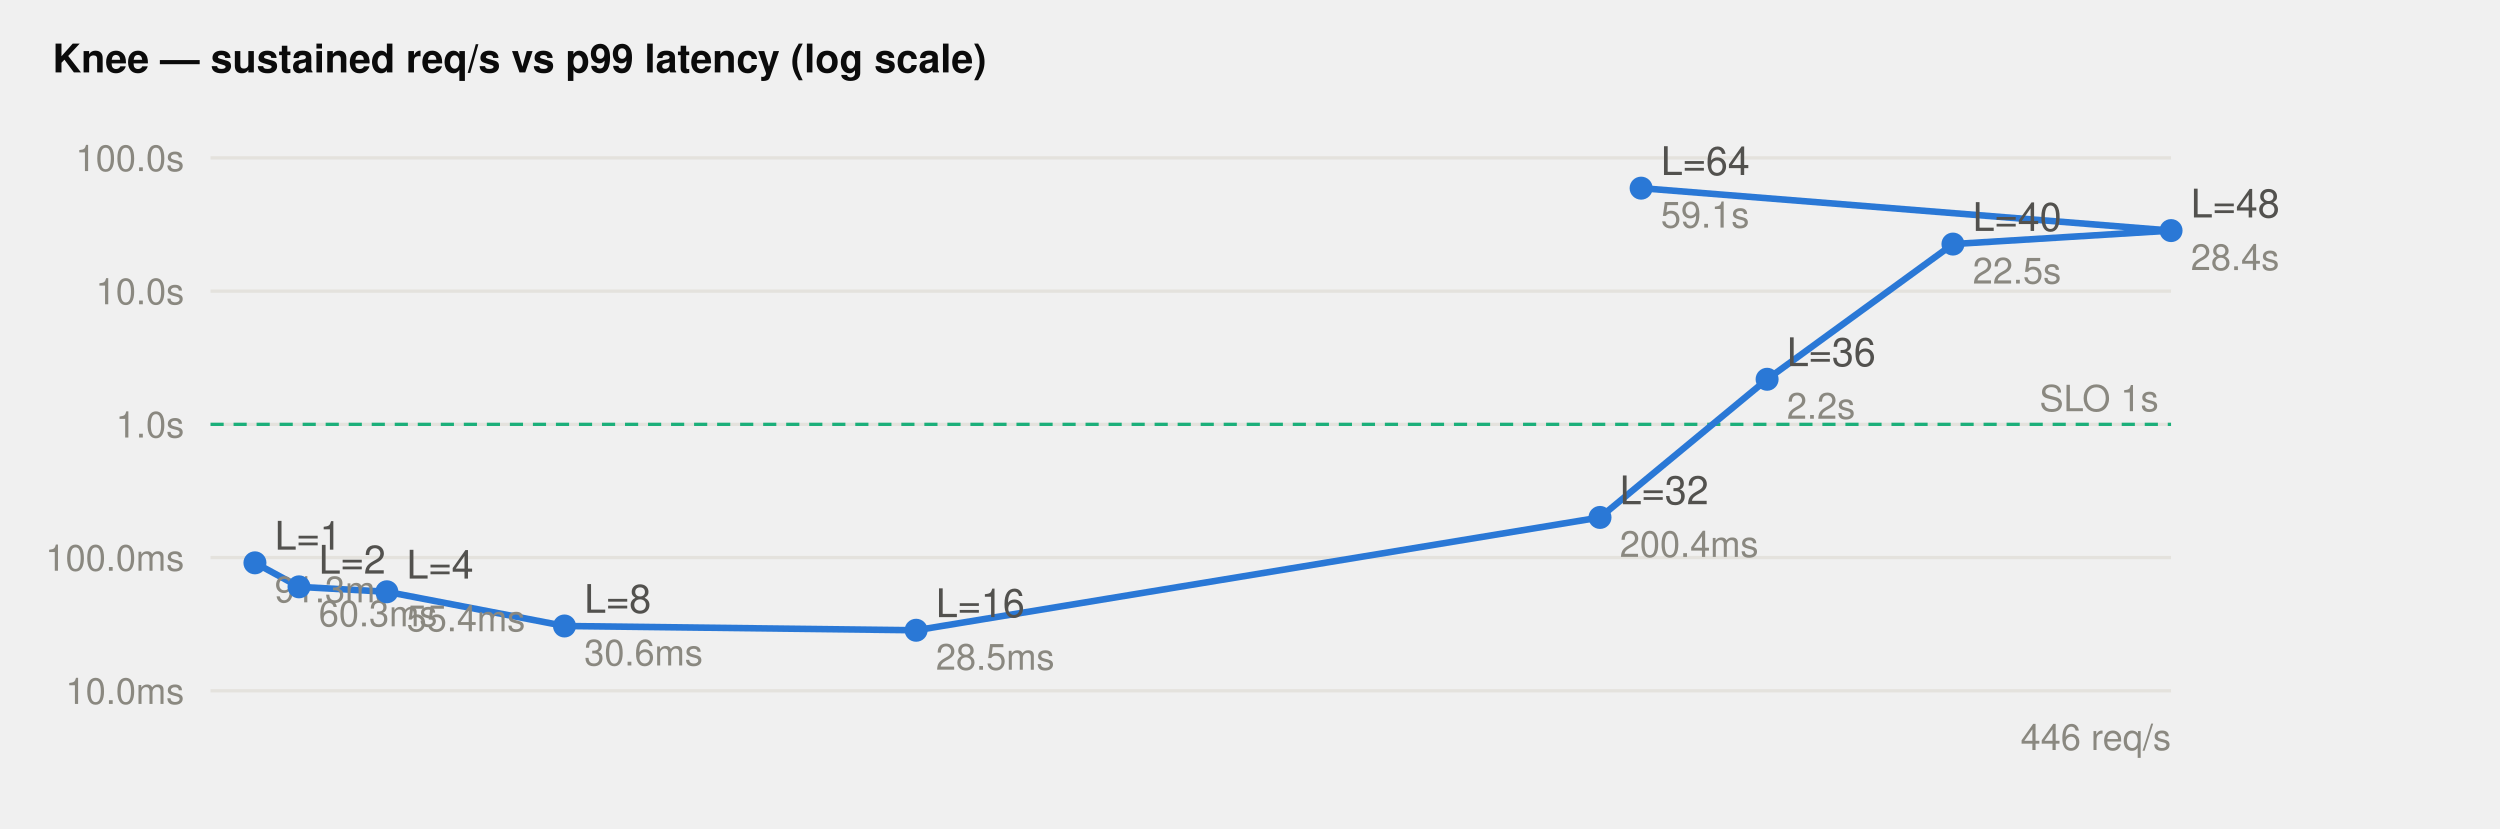
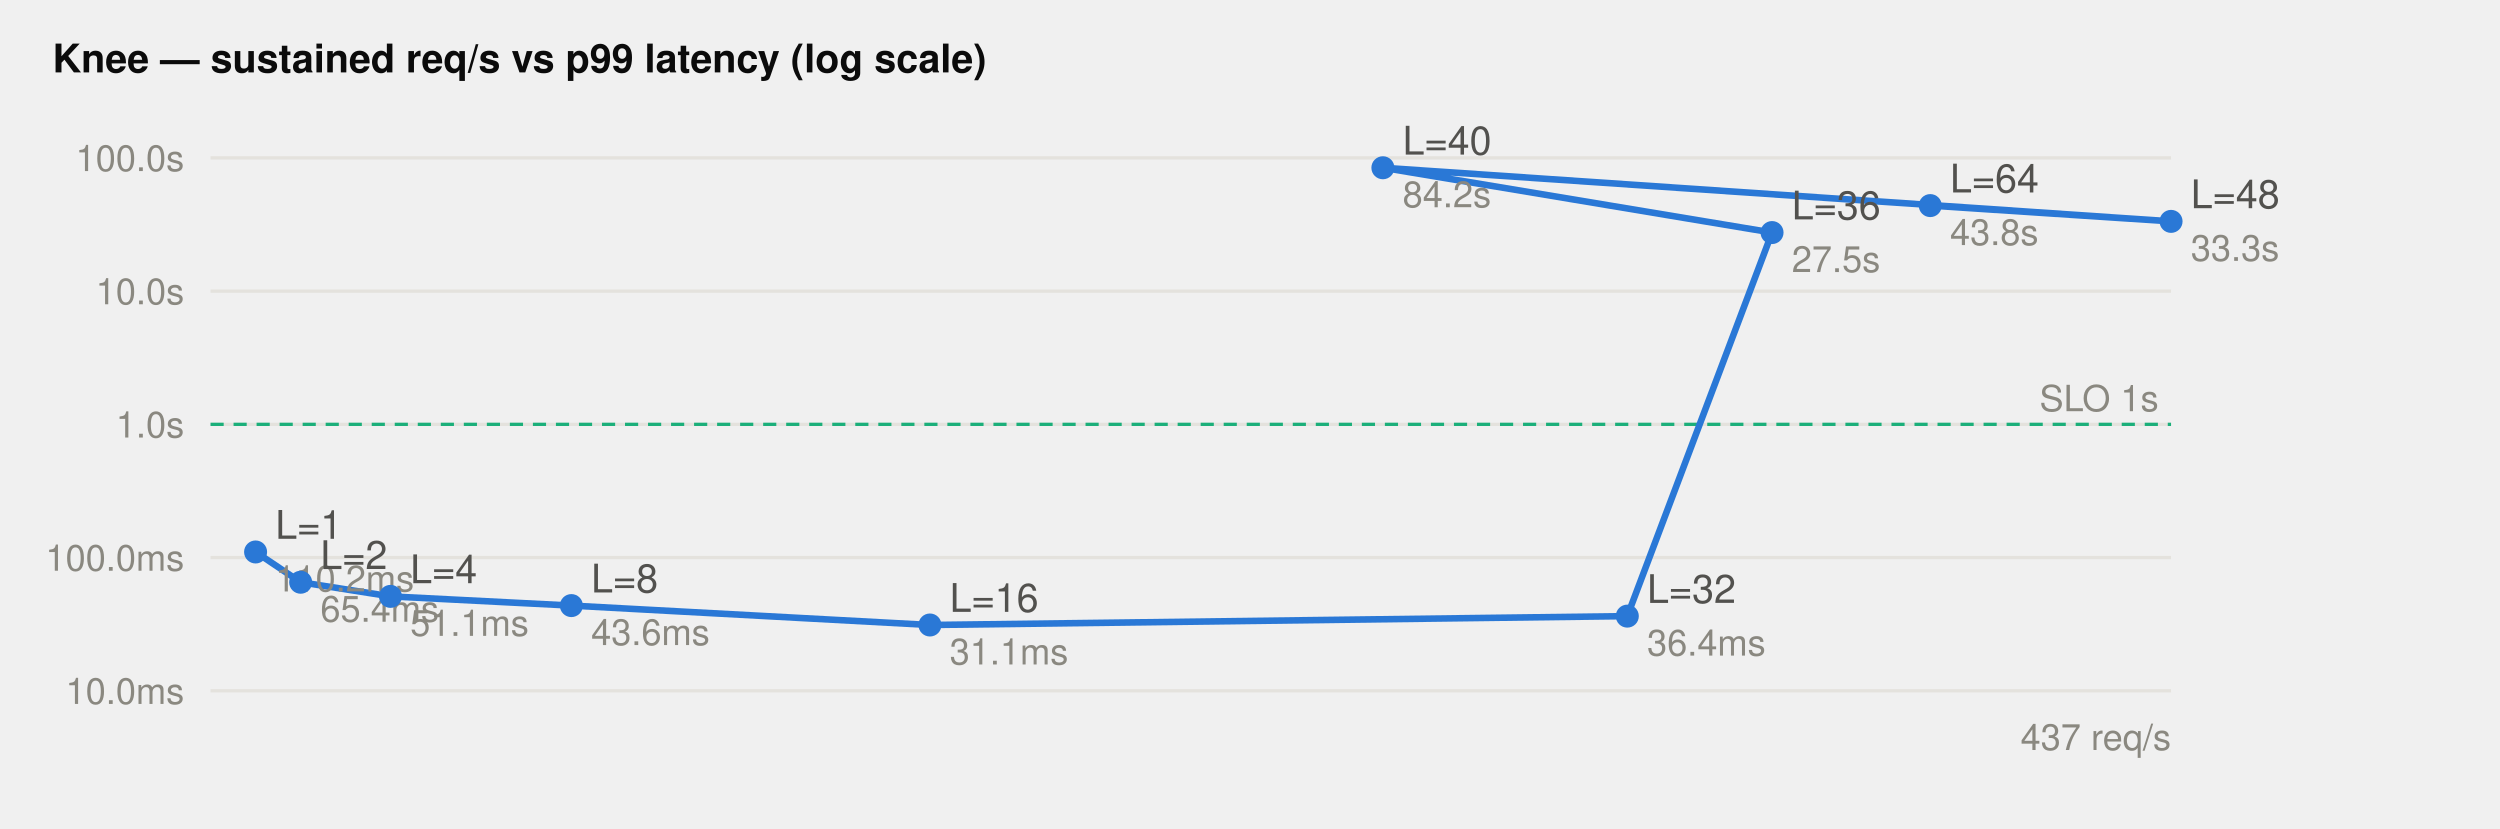
<svg xmlns="http://www.w3.org/2000/svg" viewBox="0 0 760 252" role="img" aria-label="Knee/saturation curve — sustained req/s vs p99 latency">
  <style>
text { fill: #52514e; font: 12px -apple-system, 'Segoe UI', Helvetica, Arial, sans-serif; }
.title { fill: #0b0b0b; font-weight: 600; }
.muted { fill: #8a8880; font-size: 11px; }
.grid { stroke: #e4e2dd; stroke-width: 1; }
.s1 { fill: #2a78d6; } .s1s { stroke: #2a78d6; }
.s2 { fill: #1baf7a; } .s2s { stroke: #1baf7a; }
@media (prefers-color-scheme: dark) {
text { fill: #c3c2b7; }
.title { fill: #ffffff; }
.muted { fill: #8f8e85; }
.grid { stroke: #3a3a38; }
.s1 { fill: #3987e5; } .s1s { stroke: #3987e5; }
.s2 { fill: #199e70; } .s2s { stroke: #199e70; }
}
</style>
  <text x="16" y="22" class="title">Knee — sustained req/s vs p99 latency (log scale)</text>
  <line class="grid" x1="64" y1="210.0" x2="660" y2="210.0" />
  <text class="muted" x="56.0" y="214.0" text-anchor="end">10.0ms</text>
  <line class="grid" x1="64" y1="169.5" x2="660" y2="169.5" />
  <text class="muted" x="56.0" y="173.5" text-anchor="end">100.0ms</text>
  <line class="grid" x1="64" y1="129.0" x2="660" y2="129.0" />
  <text class="muted" x="56.0" y="133.0" text-anchor="end">1.0s</text>
  <line class="grid" x1="64" y1="88.5" x2="660" y2="88.5" />
  <text class="muted" x="56.0" y="92.5" text-anchor="end">10.0s</text>
  <line class="grid" x1="64" y1="48.0" x2="660" y2="48.0" />
  <text class="muted" x="56.0" y="52.0" text-anchor="end">100.0s</text>
  <line class="s2s" x1="64" y1="129.0" x2="660" y2="129.0" stroke-dasharray="4 3" />
  <text class="muted" x="620.0" y="125.0">SLO 1s</text>
-   <text class="muted" x="660" y="228.0" text-anchor="end">446 req/s</text>
-   <polyline class="s1s" fill="none" stroke-width="2" points="77.5,171.1 90.9,178.4 117.6,179.9 171.6,190.3 278.5,191.6 486.4,157.3 537.2,115.3 593.7,74.2 660.0,70.1 498.9,57.2" />
-   <circle class="s1" cx="77.5" cy="171.1" r="3.5" />
-   <text x="83.5" y="167.1">L=1</text>
-   <text class="muted" x="83.5" y="183.1">91.3ms</text>
-   <circle class="s1" cx="90.9" cy="178.4" r="3.5" />
-   <text x="96.9" y="174.4">L=2</text>
-   <text class="muted" x="96.9" y="190.4">60.3ms</text>
-   <circle class="s1" cx="117.6" cy="179.9" r="3.5" />
-   <text x="123.6" y="175.9">L=4</text>
-   <text class="muted" x="123.6" y="191.9">55.4ms</text>
-   <circle class="s1" cx="171.6" cy="190.3" r="3.5" />
-   <text x="177.6" y="186.3">L=8</text>
-   <text class="muted" x="177.6" y="202.3">30.6ms</text>
-   <circle class="s1" cx="278.5" cy="191.6" r="3.5" />
-   <text x="284.5" y="187.6">L=16</text>
-   <text class="muted" x="284.5" y="203.6">28.5ms</text>
-   <circle class="s1" cx="486.4" cy="157.3" r="3.5" />
-   <text x="492.4" y="153.3">L=32</text>
-   <text class="muted" x="492.4" y="169.3">200.4ms</text>
-   <circle class="s1" cx="537.2" cy="115.3" r="3.5" />
-   <text x="543.2" y="111.3">L=36</text>
-   <text class="muted" x="543.2" y="127.3">2.2s</text>
-   <circle class="s1" cx="593.7" cy="74.2" r="3.5" />
-   <text x="599.7" y="70.2">L=40</text>
-   <text class="muted" x="599.7" y="86.2">22.5s</text>
-   <circle class="s1" cx="660.0" cy="70.1" r="3.5" />
-   <text x="666.0" y="66.1">L=48</text>
-   <text class="muted" x="666.0" y="82.1">28.4s</text>
-   <circle class="s1" cx="498.9" cy="57.2" r="3.5" />
-   <text x="504.9" y="53.2">L=64</text>
-   <text class="muted" x="504.9" y="69.2">59.1s</text>
+   <text class="muted" x="660" y="228.0" text-anchor="end">437 req/s</text>
+   <polyline class="s1s" fill="none" stroke-width="2" points="77.7,167.8 91.4,177.0 118.7,181.3 173.7,184.1 282.7,190.0 494.7,187.3 538.7,70.7 420.4,51.0 660.0,67.3 586.8,62.5" />
+   <circle class="s1" cx="77.7" cy="167.8" r="3.5" />
+   <text x="83.7" y="163.8">L=1</text>
+   <text class="muted" x="83.7" y="179.8">110.2ms</text>
+   <circle class="s1" cx="91.4" cy="177.0" r="3.5" />
+   <text x="97.4" y="173.0">L=2</text>
+   <text class="muted" x="97.4" y="189.0">65.4ms</text>
+   <circle class="s1" cx="118.7" cy="181.3" r="3.5" />
+   <text x="124.7" y="177.3">L=4</text>
+   <text class="muted" x="124.7" y="193.3">51.1ms</text>
+   <circle class="s1" cx="173.7" cy="184.1" r="3.5" />
+   <text x="179.7" y="180.1">L=8</text>
+   <text class="muted" x="179.7" y="196.1">43.6ms</text>
+   <circle class="s1" cx="282.7" cy="190.0" r="3.5" />
+   <text x="288.7" y="186.0">L=16</text>
+   <text class="muted" x="288.7" y="202.0">31.1ms</text>
+   <circle class="s1" cx="494.7" cy="187.3" r="3.5" />
+   <text x="500.7" y="183.3">L=32</text>
+   <text class="muted" x="500.7" y="199.3">36.4ms</text>
+   <circle class="s1" cx="538.7" cy="70.7" r="3.5" />
+   <text x="544.7" y="66.7">L=36</text>
+   <text class="muted" x="544.7" y="82.7">27.5s</text>
+   <circle class="s1" cx="420.4" cy="51.0" r="3.5" />
+   <text x="426.4" y="47.0">L=40</text>
+   <text class="muted" x="426.4" y="63.0">84.2s</text>
+   <circle class="s1" cx="660.0" cy="67.3" r="3.5" />
+   <text x="666.0" y="63.3">L=48</text>
+   <text class="muted" x="666.0" y="79.3">33.3s</text>
+   <circle class="s1" cx="586.8" cy="62.5" r="3.5" />
+   <text x="592.8" y="58.5">L=64</text>
+   <text class="muted" x="592.8" y="74.5">43.8s</text>
</svg>
